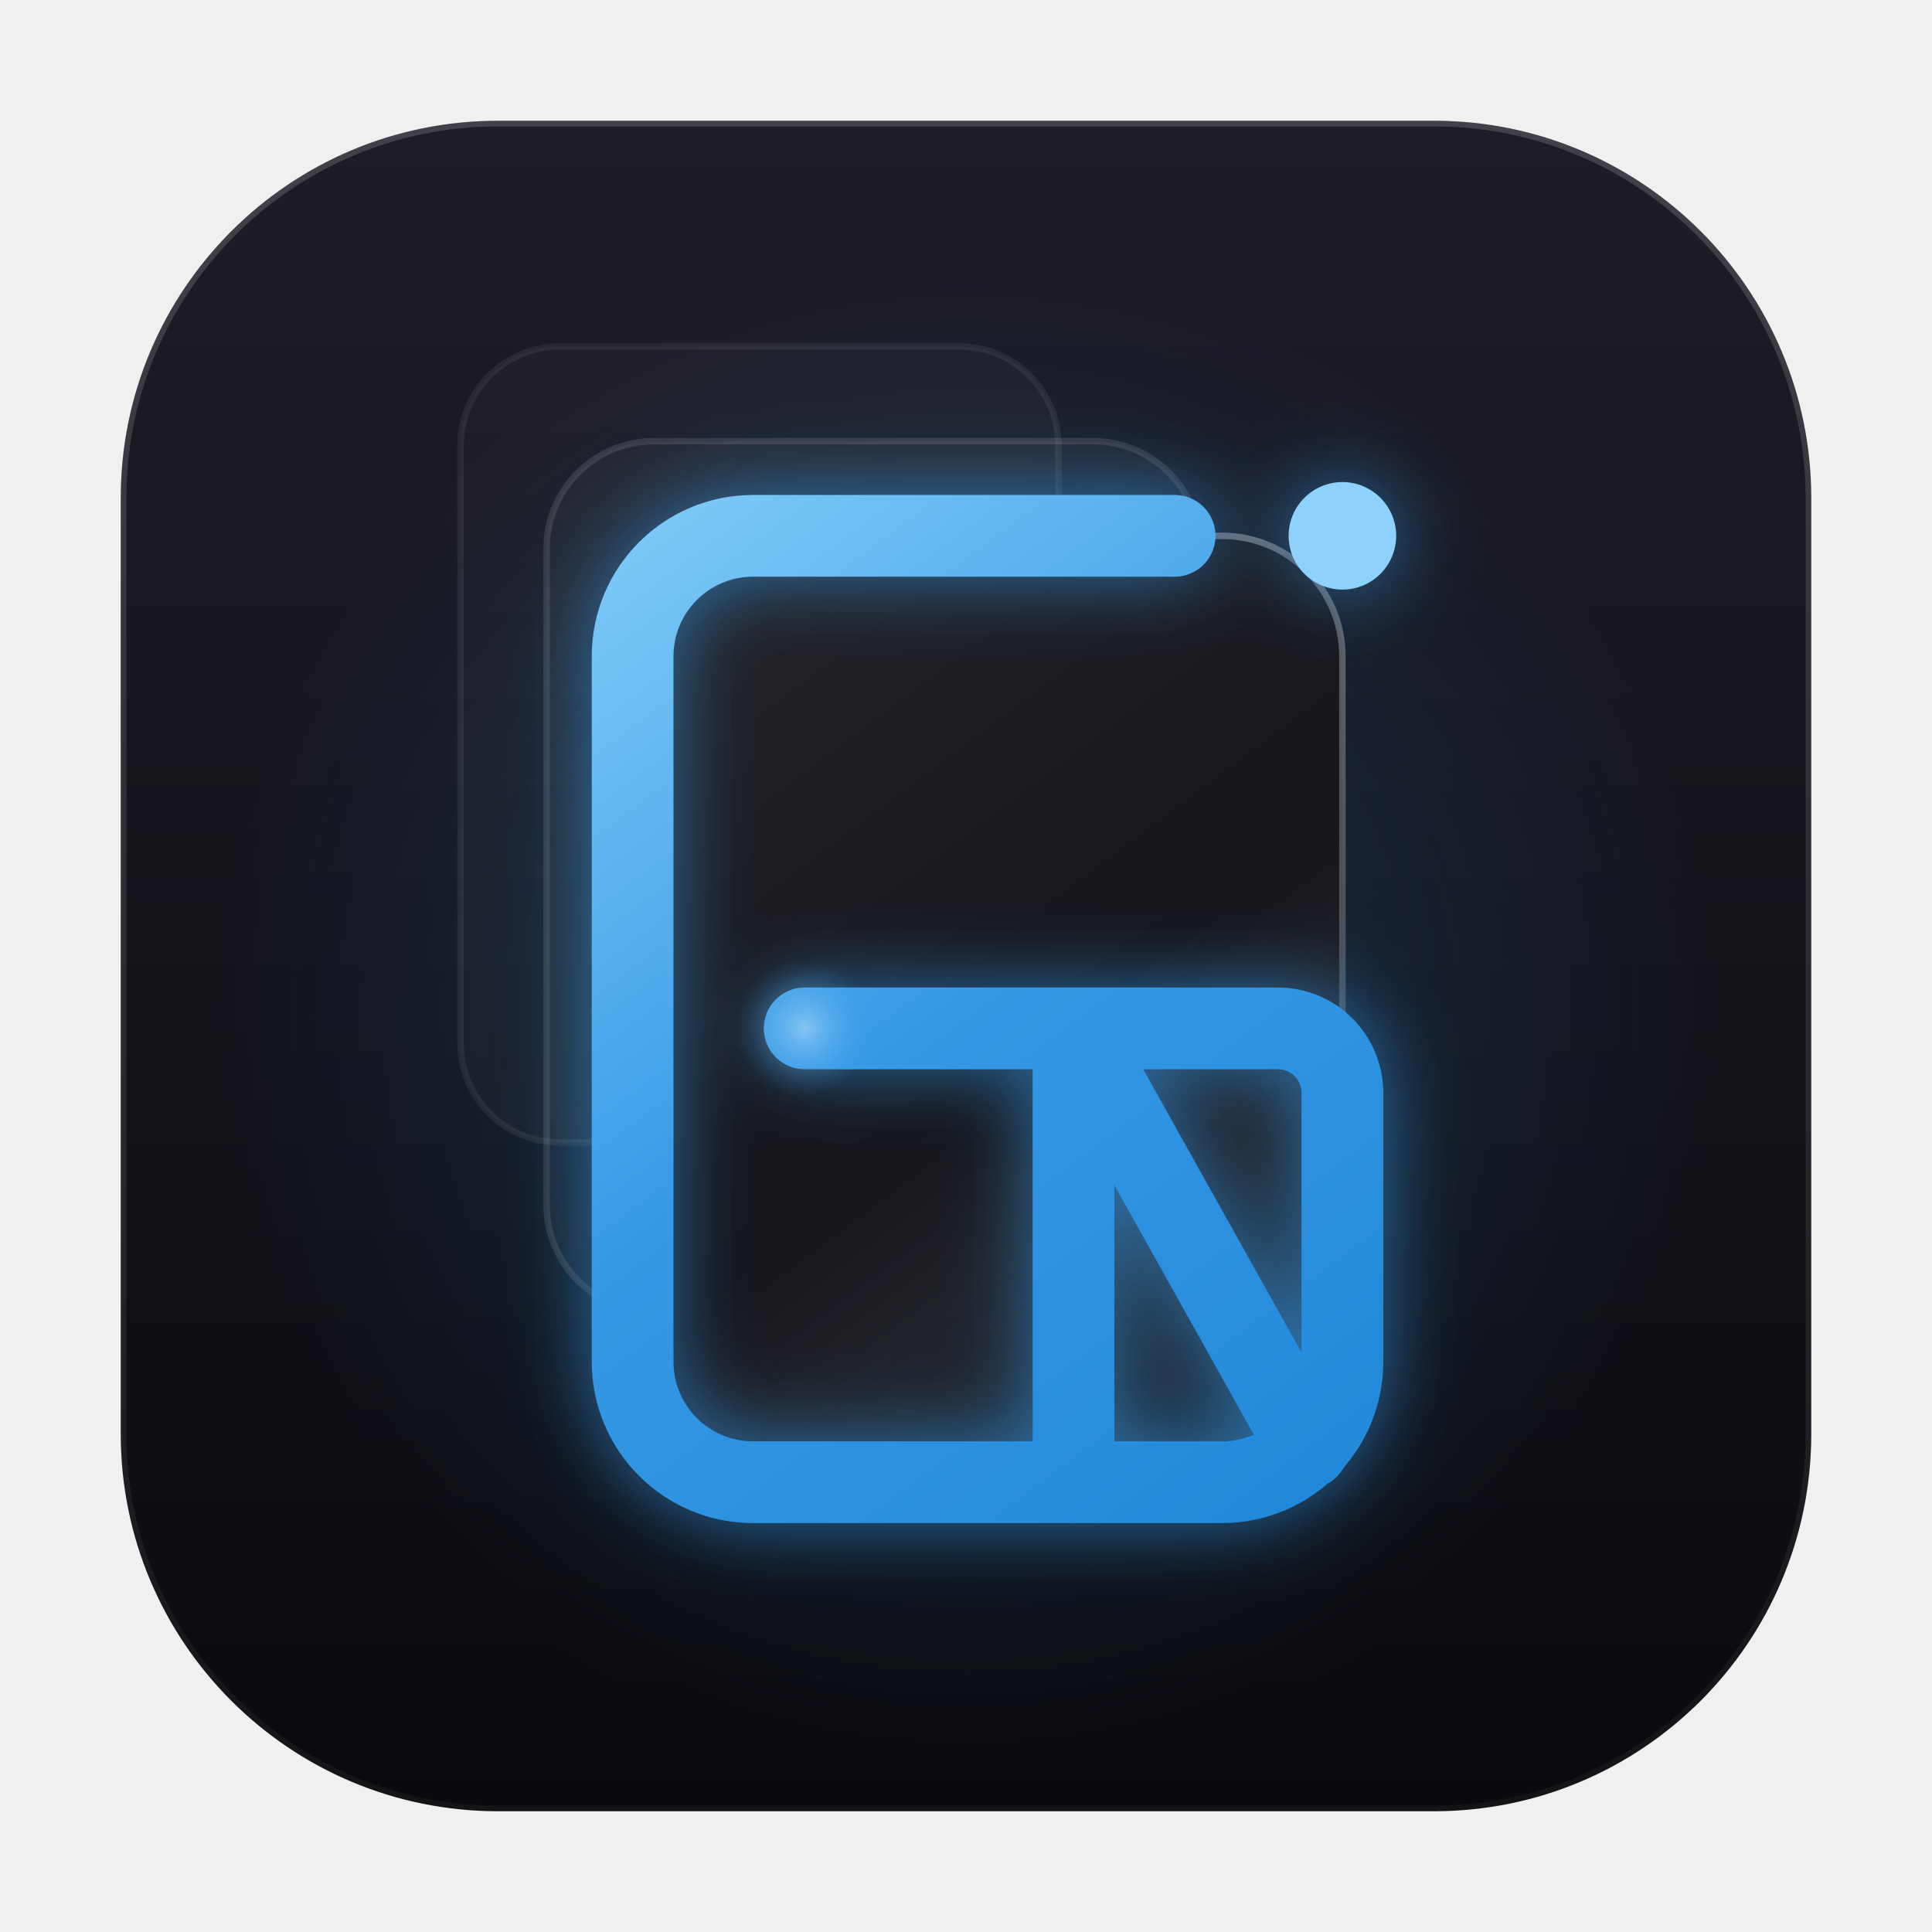
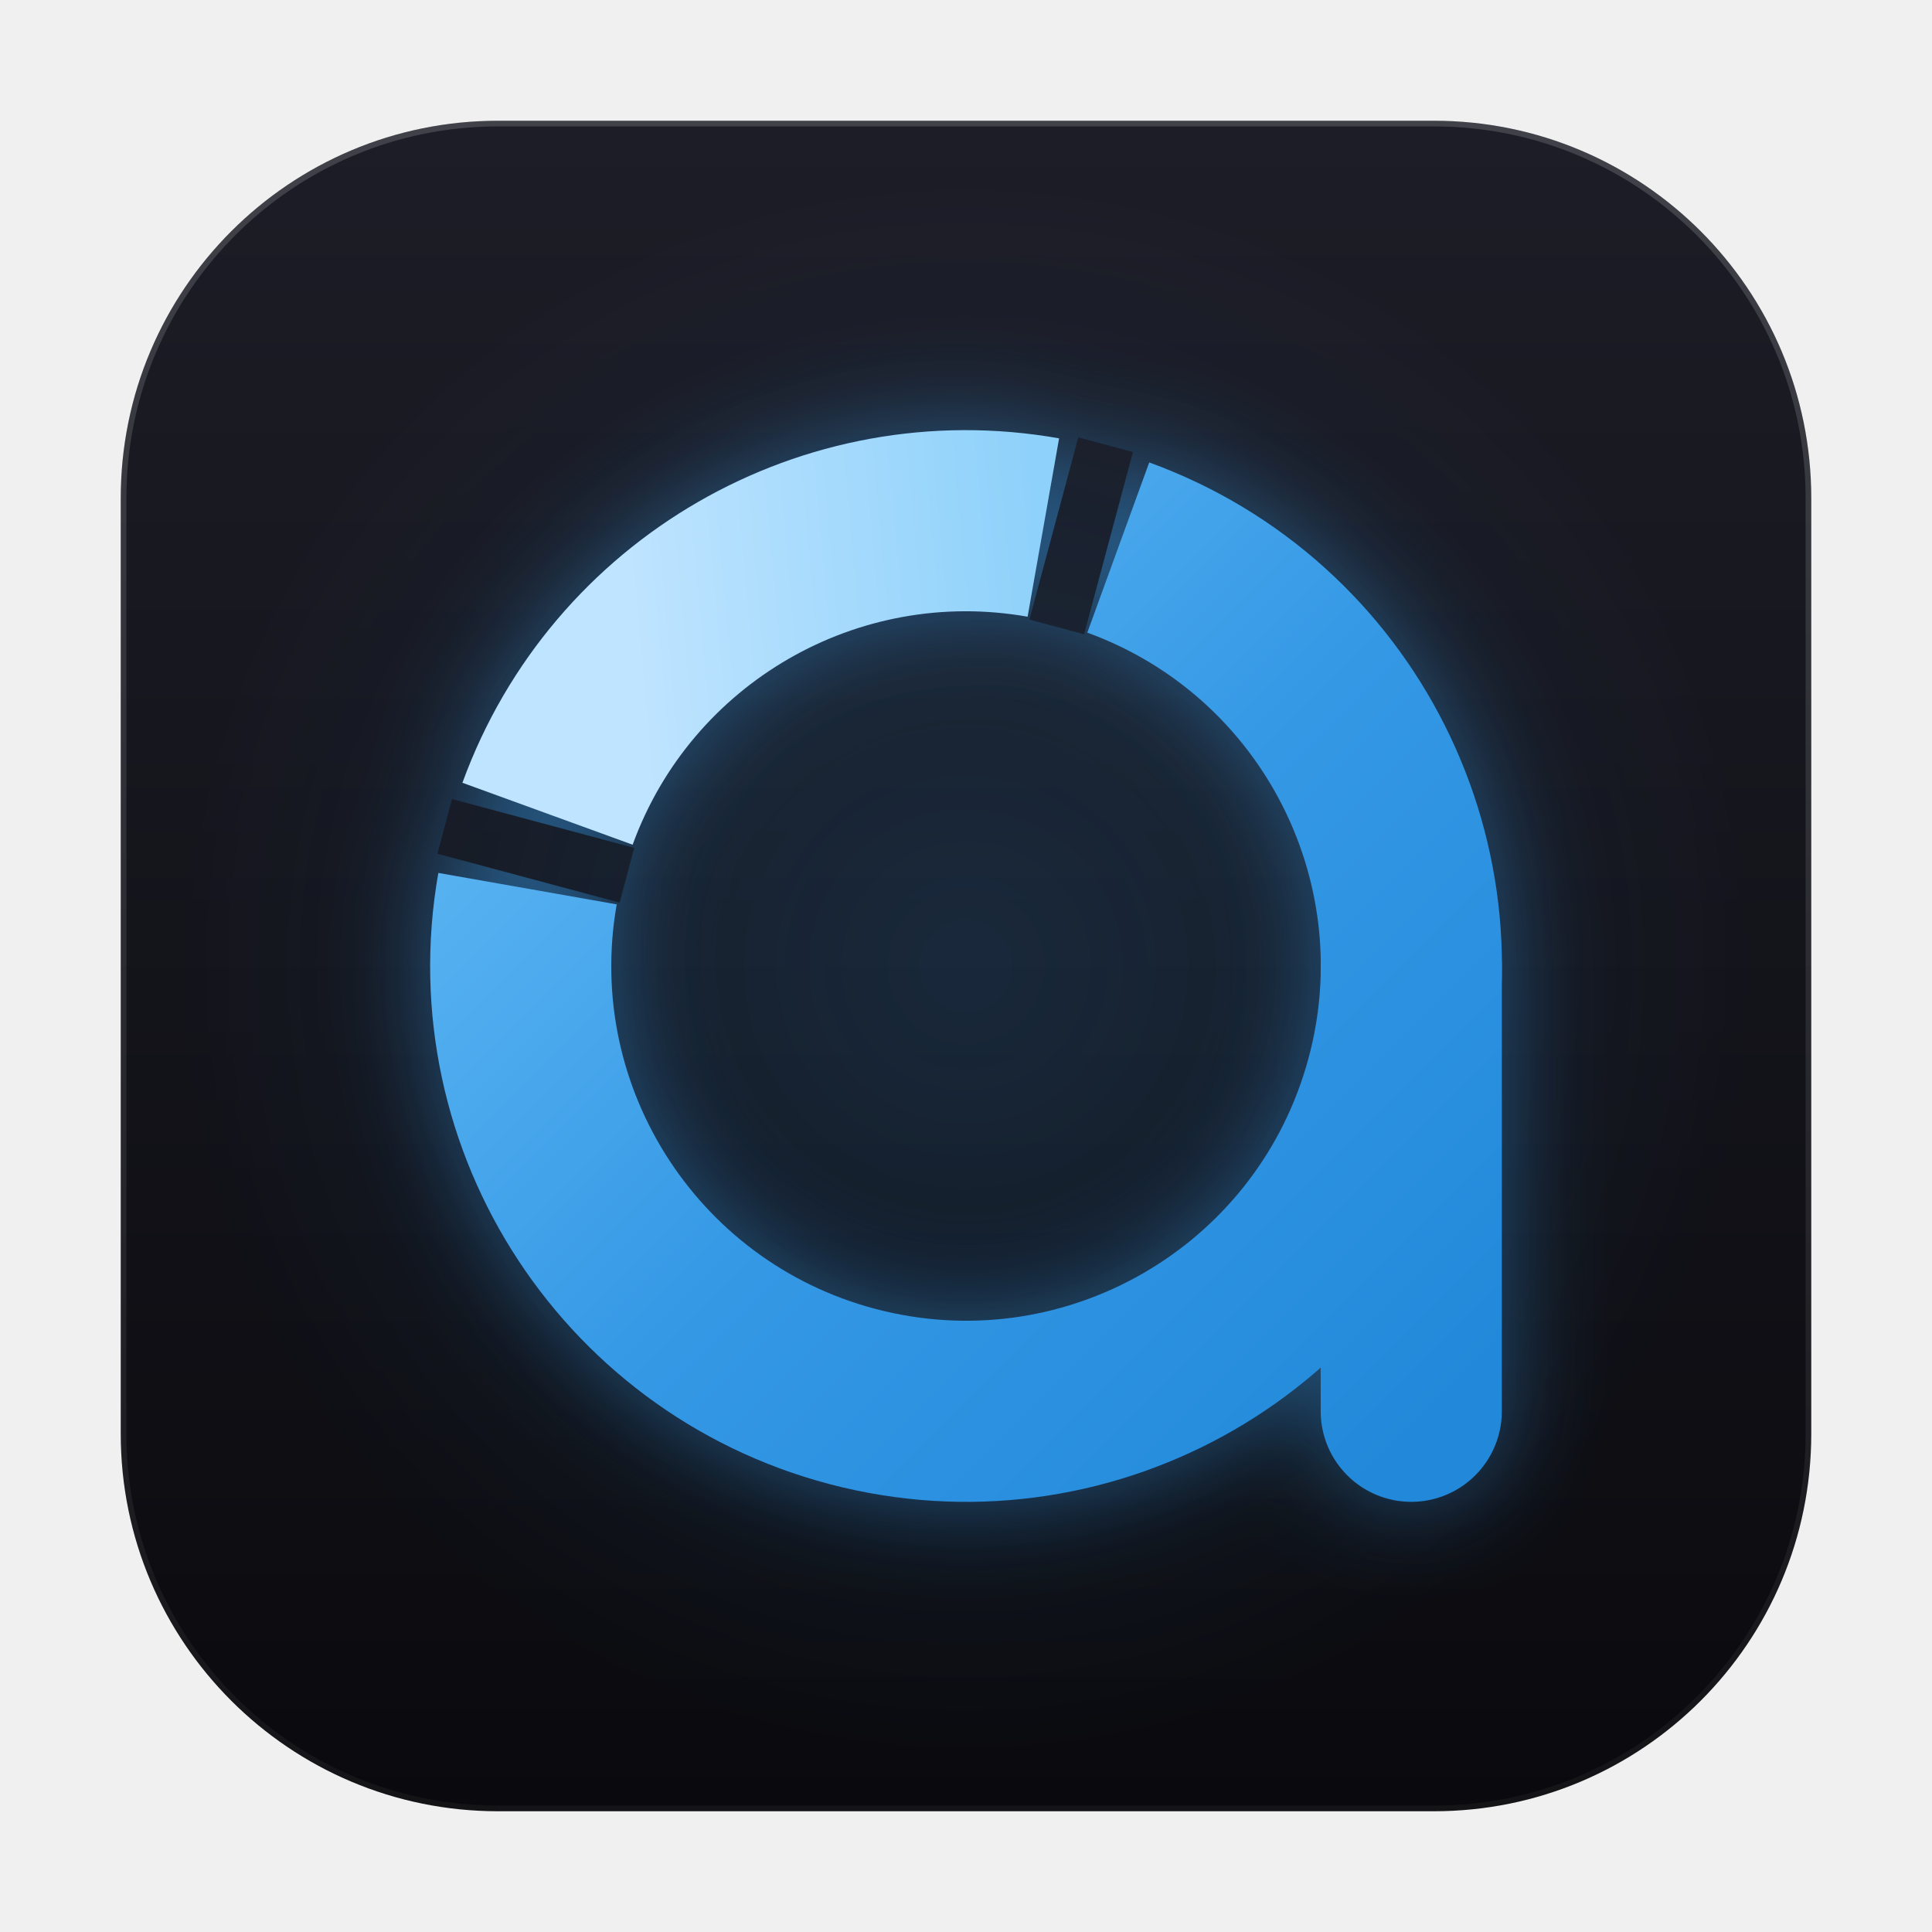
<svg xmlns="http://www.w3.org/2000/svg" width="1024" height="1024" viewBox="0 0 1024 1024">
  <defs>
    <linearGradient id="tile" x1="0" y1="0" x2="0" y2="1">
      <stop offset="0" stop-color="#1D1D27" />
      <stop offset="1" stop-color="#0A0A0E" />
    </linearGradient>
    <linearGradient id="tileEdge" x1="0" y1="0" x2="0" y2="1">
      <stop offset="0" stop-color="#FFFFFF" stop-opacity="0.16" />
      <stop offset="1" stop-color="#FFFFFF" stop-opacity="0.04" />
    </linearGradient>
-     <radialGradient id="ambient" cx="512" cy="540" r="400" gradientUnits="userSpaceOnUse">
-       <stop offset="0" stop-color="#3498E5" stop-opacity="0.22" />
+     <radialGradient id="ambient" cx="512" cy="512" r="420" gradientUnits="userSpaceOnUse">
+       <stop offset="0" stop-color="#3498E5" stop-opacity="0.16" />
      <stop offset="1" stop-color="#3498E5" stop-opacity="0" />
    </radialGradient>
-     <linearGradient id="glass" x1="343" y1="292" x2="673" y2="732" gradientUnits="userSpaceOnUse">
-       <stop offset="0" stop-color="#FFFFFF" stop-opacity="0.10" />
-       <stop offset="0.55" stop-color="#FFFFFF" stop-opacity="0.03" />
-       <stop offset="1" stop-color="#15629E" stop-opacity="0.28" />
-     </linearGradient>
-     <linearGradient id="glassEdge" x1="343" y1="292" x2="673" y2="732" gradientUnits="userSpaceOnUse">
-       <stop offset="0" stop-color="#FFFFFF" stop-opacity="0.45" />
-       <stop offset="1" stop-color="#FFFFFF" stop-opacity="0.08" />
-     </linearGradient>
-     <linearGradient id="line" x1="343" y1="292" x2="673" y2="732" gradientUnits="userSpaceOnUse">
-       <stop offset="0" stop-color="#7CC8F7" />
+     <linearGradient id="line" x1="300" y1="300" x2="740" y2="740" gradientUnits="userSpaceOnUse">
+       <stop offset="0" stop-color="#5DB6F3" />
      <stop offset="0.5" stop-color="#3498E5" />
      <stop offset="1" stop-color="#2289DA" />
    </linearGradient>
-     <radialGradient id="tip" cx="0.5" cy="0.5" r="0.5">
-       <stop offset="0" stop-color="#BFE4FF" stop-opacity="0.9" />
-       <stop offset="1" stop-color="#3498E5" stop-opacity="0" />
-     </radialGradient>
+     <linearGradient id="segment" x1="300" y1="320" x2="520" y2="300" gradientUnits="userSpaceOnUse">
+       <stop offset="0" stop-color="#BFE4FF" />
+       <stop offset="1" stop-color="#8ED1FA" />
+     </linearGradient>
    <filter id="blur" x="-30%" y="-30%" width="160%" height="160%">
-       <feGaussianBlur stdDeviation="18" />
+       <feGaussianBlur stdDeviation="26" />
    </filter>
    <clipPath id="tileClip">
      <rect x="64" y="64" width="896" height="896" rx="200" />
    </clipPath>
+     <mask id="cuts" maskUnits="userSpaceOnUse" x="0" y="0" width="1024" height="1024">
+       <rect width="1024" height="1024" fill="#FFFFFF" />
+       <path d="M 528.1 332.3 L 554.0 235.7 M 300.3 463.9 L 203.7 438.0" stroke="#000000" stroke-width="30" />
+     </mask>
  </defs>
  <rect x="64" y="64" width="896" height="896" rx="200" fill="url(#tile)" />
  <g clip-path="url(#tileClip)">
    <rect x="64" y="64" width="896" height="896" fill="url(#ambient)" />
  </g>
  <rect x="65.5" y="65.5" width="893" height="893" rx="198.5" fill="none" stroke="url(#tileEdge)" stroke-width="3" />
-   <g transform="translate(512 512) scale(1.14) translate(-498 -492)">
-     <g id="back">
-       <rect x="263" y="204" width="278" height="370" rx="46" fill="#FFFFFF" fill-opacity="0.025" stroke="#FFFFFF" stroke-opacity="0.07" stroke-width="3" />
-       <rect x="303" y="248" width="304" height="405" rx="50" fill="#FFFFFF" fill-opacity="0.035" stroke="#FFFFFF" stroke-opacity="0.11" stroke-width="3" />
+   <g transform="translate(32 0)" fill="none" stroke-width="96">
+     <g mask="url(#cuts)">
+       <g filter="url(#blur)" opacity="0.45" stroke="#3498E5">
+         <path d="M 247.6 471.0 A 236 236 0 1 0 560.7 290.2 M 716 512 L 716 748" stroke-linecap="round" />
+         <path d="M 521.0 279.6 A 236 236 0 0 0 258.2 431.3" />
+       </g>
    </g>
-     <rect x="343" y="292" width="330" height="440" rx="56" fill="#0E0E14" />
-     <rect x="343" y="292" width="330" height="440" rx="56" fill="url(#glass)" stroke="url(#glassEdge)" stroke-width="3" />
-     <g id="glow" filter="url(#blur)" opacity="0.65">
-       <path d="M 595 292 L 399 292 A 56 56 0 0 0 343 348 L 343 676 A 56 56 0 0 0 399 732 L 617 732 A 56 56 0 0 0 673 676 L 673 551 A 30 30 0 0 0 643 521 L 423 521 M 548 521 L 548 732 M 548 521 L 657 716" fill="none" stroke="#3498E5" stroke-width="38" stroke-linecap="round" stroke-linejoin="round" />
-       <circle cx="673" cy="292" r="25" fill="#3498E5" />
-     </g>
-     <path d="M 595 292 L 399 292 A 56 56 0 0 0 343 348 L 343 676 A 56 56 0 0 0 399 732 L 617 732 A 56 56 0 0 0 673 676 L 673 551 A 30 30 0 0 0 643 521 L 423 521 M 548 521 L 548 732 M 548 521 L 657 716" fill="none" stroke="url(#line)" stroke-width="38" stroke-linecap="round" stroke-linejoin="round" />
-     <circle cx="673" cy="292" r="25" fill="#8ED1FA" />
-     <circle id="tipGlow" cx="423" cy="521" r="32" fill="url(#tip)" opacity="0.6" />
+     <path d="M 247.6 471.0 A 236 236 0 1 0 560.7 290.2" stroke="url(#line)" />
+     <path d="M 716 512 L 716 748" stroke="url(#line)" stroke-linecap="round" />
+     <path d="M 521.0 279.6 A 236 236 0 0 0 258.2 431.3" stroke="url(#segment)" />
  </g>
</svg>
